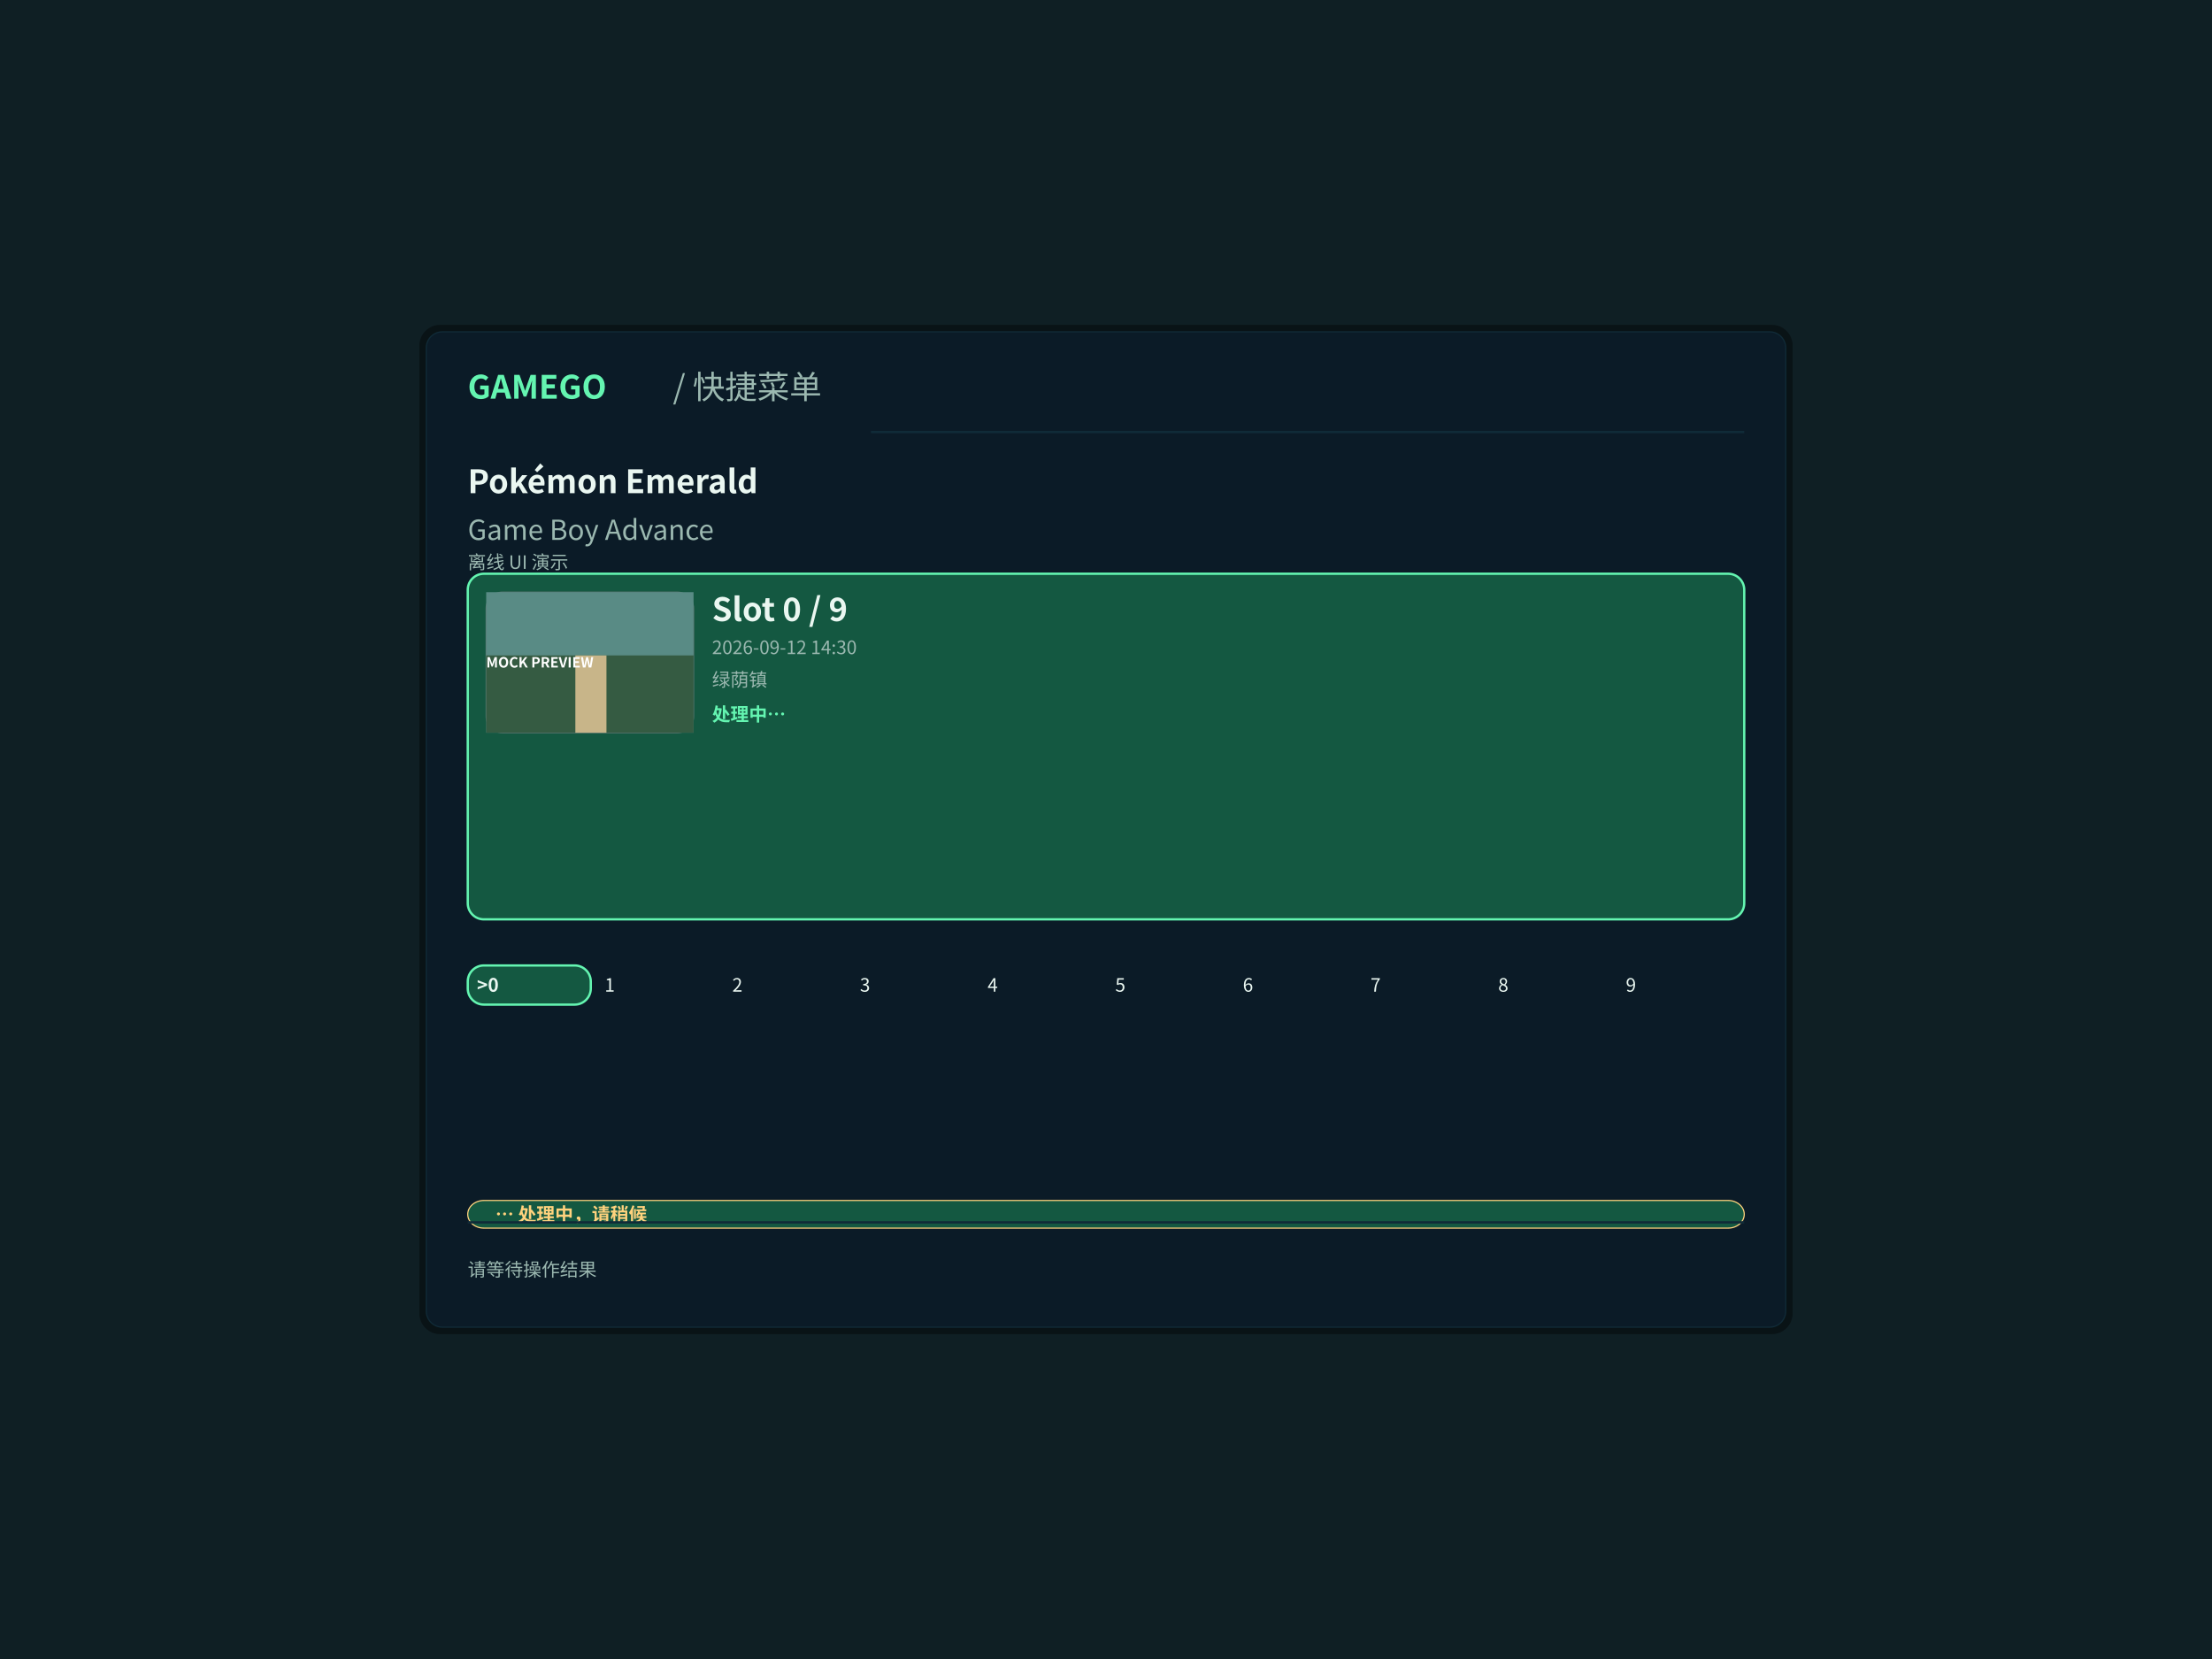
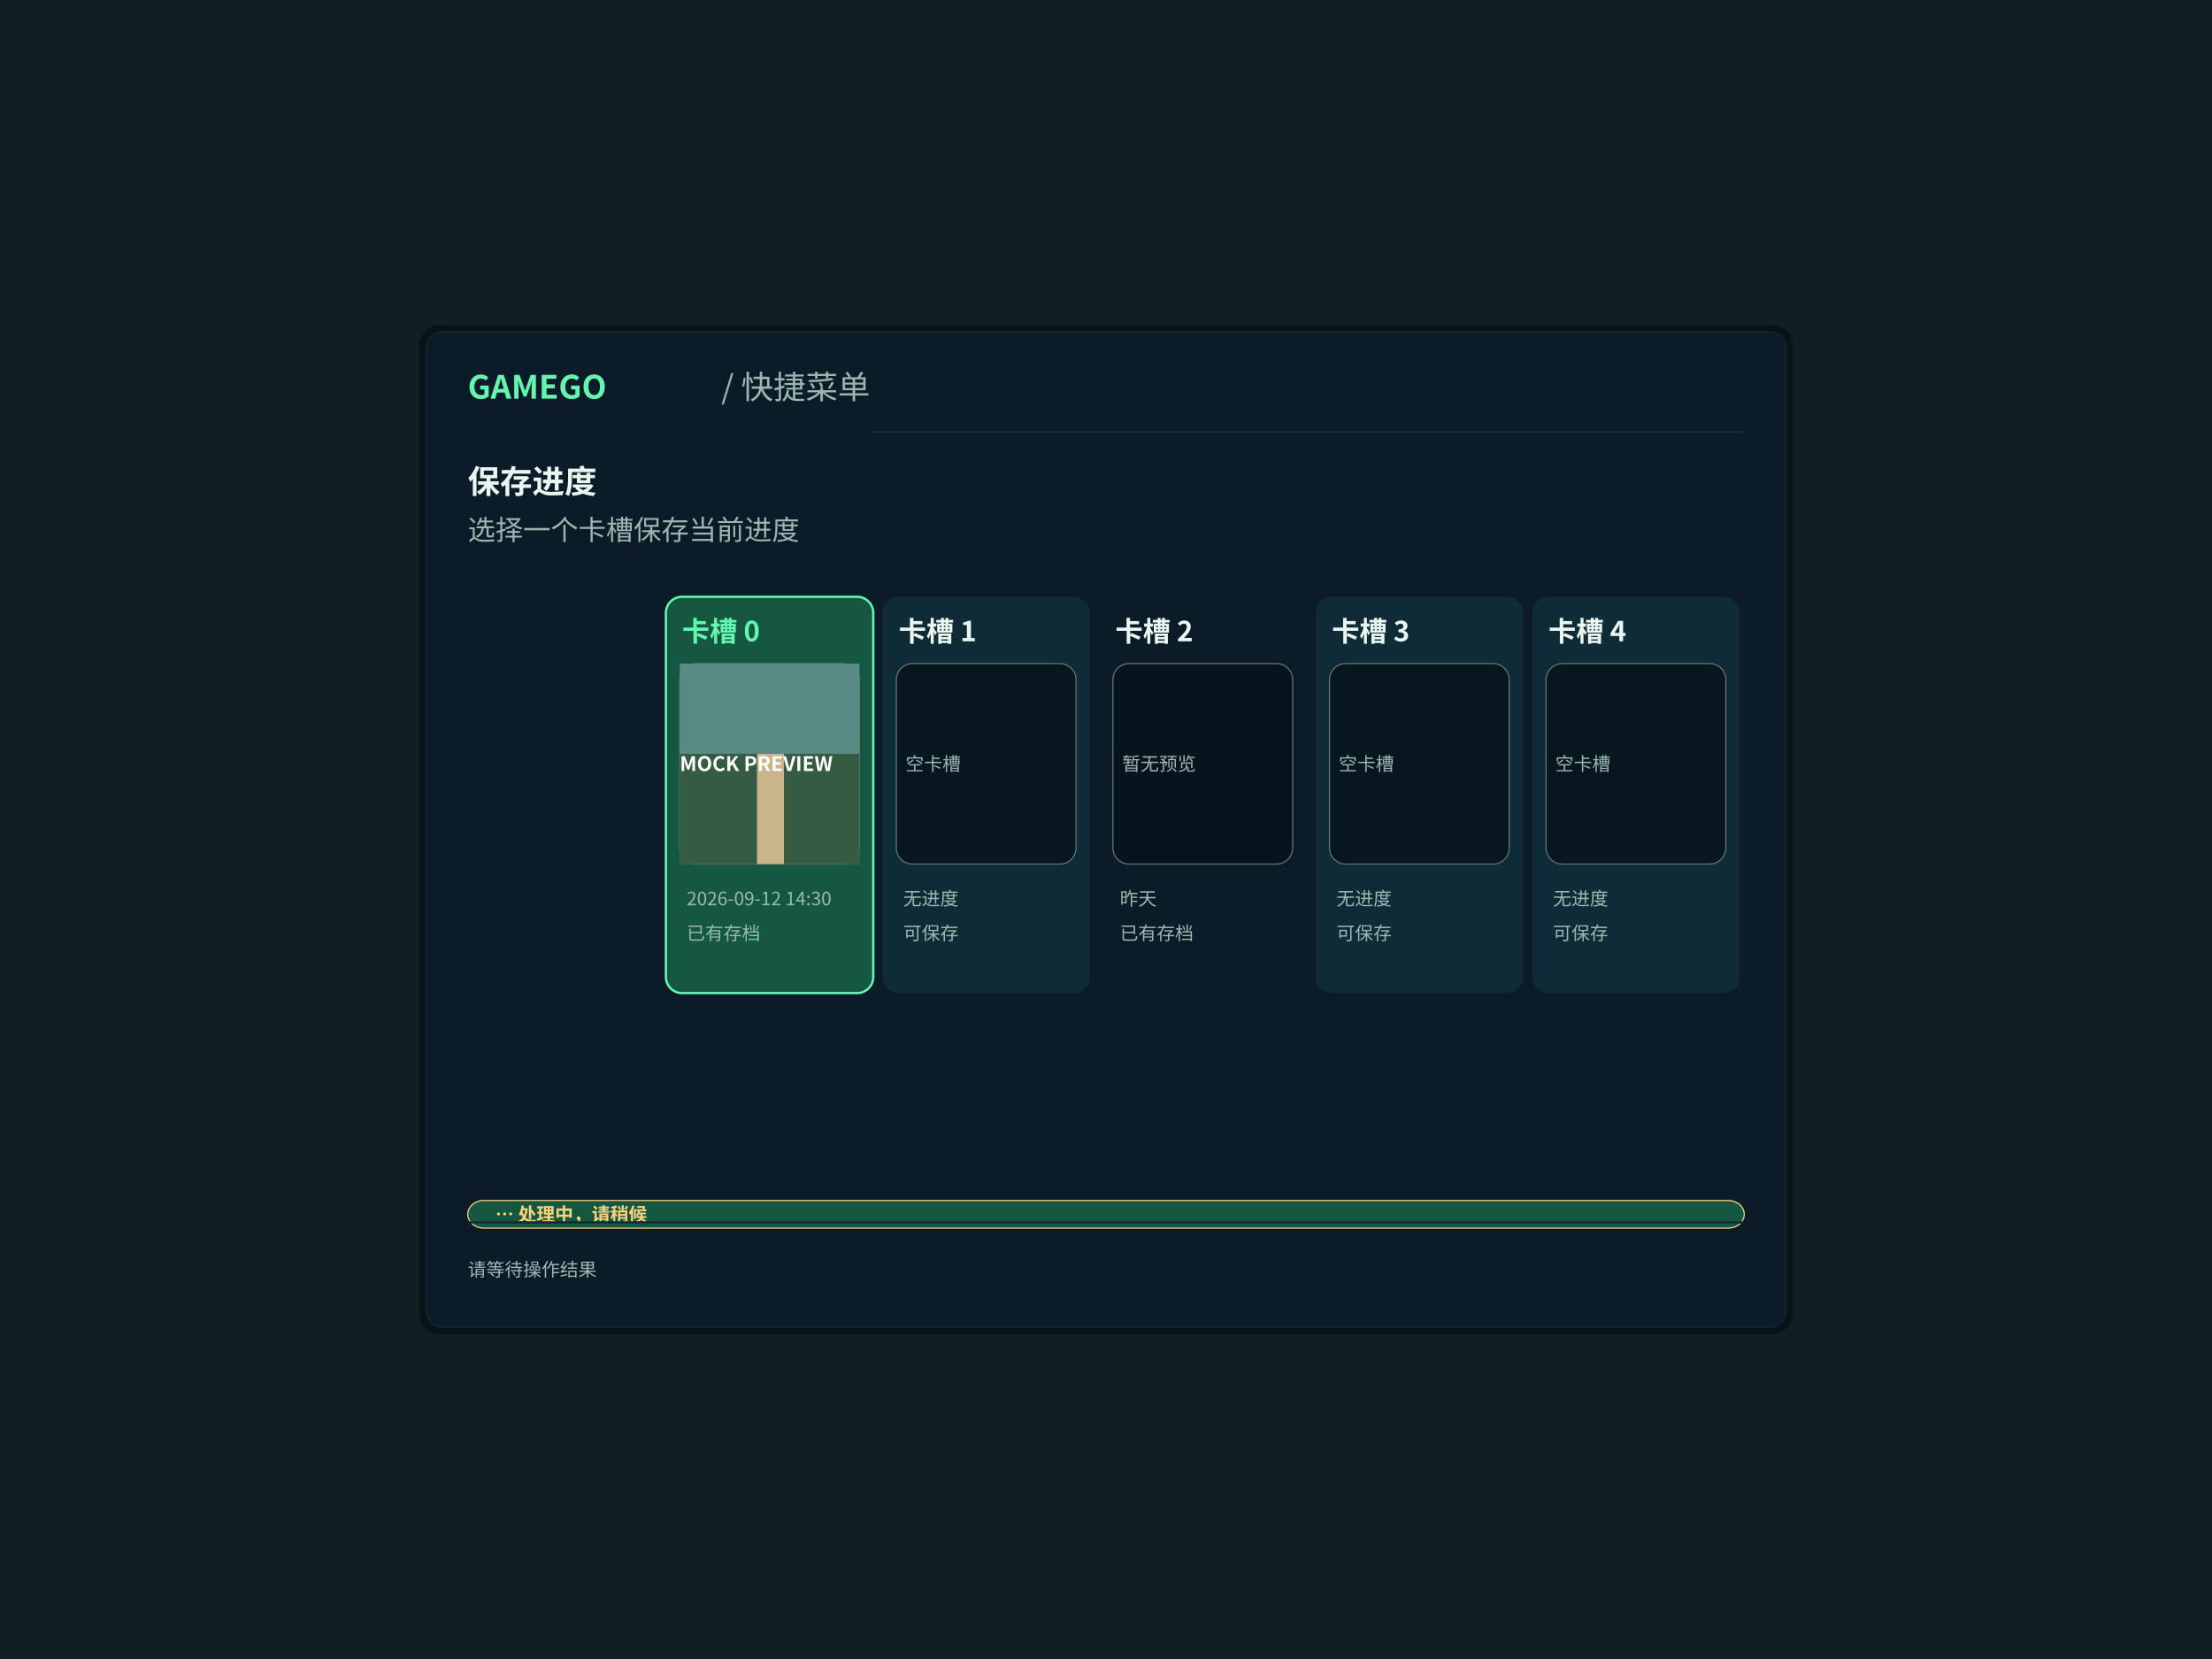
<svg xmlns="http://www.w3.org/2000/svg" width="640" height="480" viewBox="0 0 640 480">
  <rect width="100%" height="100%" fill="#456657" />
  <rect x="0" y="0" width="640" height="480" rx="0" fill="#07131c" fill-opacity="0.851" stroke="#000000" stroke-opacity="0" stroke-width="0" />
  <rect x="121.333" y="94" width="397.333" height="292" rx="6" fill="#000000" fill-opacity="0.4" stroke="#000000" stroke-opacity="0" stroke-width="0" />
  <rect x="123.333" y="96" width="393.333" height="288" rx="4.667" fill="#0b1b27" fill-opacity="1" stroke="#102b38" stroke-opacity="1" stroke-width="0.333" />
  <defs>
    <clipPath id="c0">
-       <rect x="135.333" y="106.667" width="56.667" height="10.667" />
+       <rect x="135.333" y="106.667" width="73.333" height="10.667" />
    </clipPath>
  </defs>
  <text x="135.333" y="115.36" fill="#64f5b1" font-size="9.333" font-weight="600" font-family="PingFang SC,Noto Sans CJK SC,sans-serif" clip-path="url(#c0)">GAMEGO</text>
  <defs>
    <clipPath id="c1">
-       <rect x="194.667" y="106.667" width="310" height="10.667" />
+       <rect x="208.667" y="106.667" width="296" height="10.667" />
    </clipPath>
  </defs>
-   <text x="194.667" y="115.36" fill="#9bb8b0" font-size="9.333" font-weight="400" font-family="PingFang SC,Noto Sans CJK SC,sans-serif" clip-path="url(#c1)">/  快捷菜单</text>
+   <text x="208.667" y="115.36" fill="#9bb8b0" font-size="9.333" font-weight="400" font-family="PingFang SC,Noto Sans CJK SC,sans-serif" clip-path="url(#c1)">/  快捷菜单</text>
  <rect x="252" y="124.667" width="252.667" height="0.667" rx="0" fill="#102b38" fill-opacity="1" stroke="#000000" stroke-opacity="0" stroke-width="0" />
  <defs>
    <clipPath id="c2">
      <rect x="135.333" y="132.667" width="369.333" height="13.333" />
    </clipPath>
  </defs>
-   <text x="135.333" y="142.693" fill="#eaf7f1" font-size="9.333" font-weight="600" font-family="PingFang SC,Noto Sans CJK SC,sans-serif" clip-path="url(#c2)">Pokémon Emerald</text>
+   <text x="135.333" y="142.693" fill="#eaf7f1" font-size="9.333" font-weight="600" font-family="PingFang SC,Noto Sans CJK SC,sans-serif" clip-path="url(#c2)">保存进度</text>
  <defs>
    <clipPath id="c3">
      <rect x="135.333" y="148" width="369.333" height="10.667" />
    </clipPath>
  </defs>
-   <text x="135.333" y="156.213" fill="#9bb8b0" font-size="8" font-weight="400" font-family="PingFang SC,Noto Sans CJK SC,sans-serif" clip-path="url(#c3)">Game Boy Advance</text>
+   <text x="135.333" y="156.213" fill="#9bb8b0" font-size="8" font-weight="400" font-family="PingFang SC,Noto Sans CJK SC,sans-serif" clip-path="url(#c3)">选择一个卡槽保存当前进度</text>
+   <rect x="192.667" y="172.667" width="60" height="114.667" rx="4.667" fill="#145841" fill-opacity="1" stroke="#64f5b1" stroke-opacity="1" stroke-width="0.667" />
  <defs>
    <clipPath id="c4">
-       <rect x="135.333" y="158.667" width="369.333" height="8" />
+       <rect x="197.333" y="178" width="50.667" height="9.333" />
    </clipPath>
  </defs>
-   <text x="135.333" y="164.587" fill="#9bb8b0" font-size="5.333" font-weight="400" font-family="PingFang SC,Noto Sans CJK SC,sans-serif" clip-path="url(#c4)">离线 UI 演示</text>
+   <text x="197.333" y="185.547" fill="#64f5b1" font-size="8" font-weight="600" font-family="PingFang SC,Noto Sans CJK SC,sans-serif" clip-path="url(#c4)">卡槽 0</text>
+   <rect x="196.667" y="192" width="52" height="58" rx="4.667" fill="#07131c" fill-opacity="0.851" stroke="#5f7774" stroke-opacity="1" stroke-width="0.333" />
+   <rect x="196.667" y="192" width="52" height="58" rx="0" fill="#598b85" fill-opacity="1" stroke="#000000" stroke-opacity="0" stroke-width="0" />
+   <rect x="196.667" y="218.1" width="52" height="31.9" rx="0" fill="#355b42" fill-opacity="1" stroke="#000000" stroke-opacity="0" stroke-width="0" />
+   <rect x="219.027" y="218.1" width="7.8" height="31.9" rx="0" fill="#c8b589" fill-opacity="1" stroke="#000000" stroke-opacity="0" stroke-width="0" />
  <defs>
    <clipPath id="c5">
-       <rect x="135.333" y="166" width="369.333" height="25.333" />
+       <rect x="196.667" y="192" width="52" height="58" />
    </clipPath>
  </defs>
-   <text x="135.333" y="182.027" fill="#eaf7f1" font-size="9.333" font-weight="600" font-family="PingFang SC,Noto Sans CJK SC,sans-serif" clip-path="url(#c5)">保存进度</text>
-   <rect x="135.333" y="166" width="369.333" height="100" rx="4.667" fill="#145841" fill-opacity="1" stroke="#64f5b1" stroke-opacity="1" stroke-width="0.667" />
-   <rect x="140.667" y="171.333" width="60" height="40.667" rx="4.667" fill="#07131c" fill-opacity="0.851" stroke="#5f7774" stroke-opacity="1" stroke-width="0.333" />
-   <rect x="140.667" y="171.333" width="60" height="40.667" rx="0" fill="#598b85" fill-opacity="1" stroke="#000000" stroke-opacity="0" stroke-width="0" />
-   <rect x="140.667" y="189.633" width="60" height="22.367" rx="0" fill="#355b42" fill-opacity="1" stroke="#000000" stroke-opacity="0" stroke-width="0" />
-   <rect x="166.467" y="189.633" width="9" height="22.367" rx="0" fill="#c8b589" fill-opacity="1" stroke="#000000" stroke-opacity="0" stroke-width="0" />
+   <text x="196.667" y="223.088" fill="#ffffff" font-size="5.8" font-weight="600" font-family="PingFang SC,Noto Sans CJK SC,sans-serif" clip-path="url(#c5)">MOCK PREVIEW</text>
  <defs>
    <clipPath id="c6">
-       <rect x="140.667" y="171.333" width="60" height="40.667" />
+       <rect x="198.667" y="256" width="48" height="8" />
    </clipPath>
  </defs>
-   <text x="140.667" y="193.131" fill="#ffffff" font-size="4.067" font-weight="600" font-family="PingFang SC,Noto Sans CJK SC,sans-serif" clip-path="url(#c6)">MOCK PREVIEW</text>
+   <text x="198.667" y="261.92" fill="#9bb8b0" font-size="5.333" font-weight="400" font-family="PingFang SC,Noto Sans CJK SC,sans-serif" clip-path="url(#c6)">2026-09-12 14:30</text>
  <defs>
    <clipPath id="c7">
-       <rect x="206" y="171.333" width="298.667" height="10" />
+       <rect x="198.667" y="266" width="48" height="8" />
    </clipPath>
  </defs>
-   <text x="206" y="179.693" fill="#eaf7f1" font-size="9.333" font-weight="600" font-family="PingFang SC,Noto Sans CJK SC,sans-serif" clip-path="url(#c7)">Slot 0  /  9</text>
+   <text x="198.667" y="271.92" fill="#9bb8b0" font-size="5.333" font-weight="400" font-family="PingFang SC,Noto Sans CJK SC,sans-serif" clip-path="url(#c7)">已有存档</text>
+   <rect x="255.333" y="172.667" width="60" height="114.667" rx="4.667" fill="#102b38" fill-opacity="1" stroke="#000000" stroke-opacity="0" stroke-width="0" />
  <defs>
    <clipPath id="c8">
-       <rect x="206" y="183.333" width="298.667" height="8" />
+       <rect x="260" y="178" width="50.667" height="9.333" />
    </clipPath>
  </defs>
-   <text x="206" y="189.253" fill="#9bb8b0" font-size="5.333" font-weight="400" font-family="PingFang SC,Noto Sans CJK SC,sans-serif" clip-path="url(#c8)">2026-09-12 14:30</text>
+   <text x="260" y="185.547" fill="#eaf7f1" font-size="8" font-weight="600" font-family="PingFang SC,Noto Sans CJK SC,sans-serif" clip-path="url(#c8)">卡槽 1</text>
+   <rect x="259.333" y="192" width="52" height="58" rx="4.667" fill="#07131c" fill-opacity="0.851" stroke="#5f7774" stroke-opacity="1" stroke-width="0.333" />
  <defs>
    <clipPath id="c9">
-       <rect x="206" y="192.667" width="298.667" height="8" />
+       <rect x="262" y="192" width="46.667" height="58" />
    </clipPath>
  </defs>
-   <text x="206" y="198.587" fill="#9bb8b0" font-size="5.333" font-weight="400" font-family="PingFang SC,Noto Sans CJK SC,sans-serif" clip-path="url(#c9)">绿荫镇</text>
+   <text x="262" y="222.92" fill="#9bb8b0" font-size="5.333" font-weight="400" font-family="PingFang SC,Noto Sans CJK SC,sans-serif" clip-path="url(#c9)">空卡槽</text>
  <defs>
    <clipPath id="c10">
-       <rect x="206" y="202.667" width="298.667" height="8" />
+       <rect x="261.333" y="256" width="48" height="8" />
    </clipPath>
  </defs>
-   <text x="206" y="208.587" fill="#64f5b1" font-size="5.333" font-weight="600" font-family="PingFang SC,Noto Sans CJK SC,sans-serif" clip-path="url(#c10)">处理中…</text>
-   <rect x="135.333" y="279.333" width="35.6" height="11.333" rx="4.667" fill="#145841" fill-opacity="1" stroke="#64f5b1" stroke-opacity="1" stroke-width="0.667" />
+   <text x="261.333" y="261.92" fill="#9bb8b0" font-size="5.333" font-weight="400" font-family="PingFang SC,Noto Sans CJK SC,sans-serif" clip-path="url(#c10)">无进度</text>
  <defs>
    <clipPath id="c11">
-       <rect x="138" y="279.333" width="30.267" height="11.333" />
+       <rect x="261.333" y="266" width="48" height="8" />
    </clipPath>
  </defs>
-   <text x="138" y="286.92" fill="#eaf7f1" font-size="5.333" font-weight="600" font-family="PingFang SC,Noto Sans CJK SC,sans-serif" clip-path="url(#c11)">&gt;0 </text>
-   <rect x="172.267" y="279.333" width="35.6" height="11.333" rx="4.667" fill="#0b1b27" fill-opacity="1" stroke="#000000" stroke-opacity="0" stroke-width="0" />
+   <text x="261.333" y="271.92" fill="#9bb8b0" font-size="5.333" font-weight="400" font-family="PingFang SC,Noto Sans CJK SC,sans-serif" clip-path="url(#c11)">可保存</text>
+   <rect x="318" y="172.667" width="60" height="114.667" rx="4.667" fill="#0b1b27" fill-opacity="1" stroke="#000000" stroke-opacity="0" stroke-width="0" />
  <defs>
    <clipPath id="c12">
-       <rect x="174.933" y="279.333" width="30.267" height="11.333" />
+       <rect x="322.667" y="178" width="50.667" height="9.333" />
    </clipPath>
  </defs>
-   <text x="174.933" y="286.92" fill="#eaf7f1" font-size="5.333" font-weight="400" font-family="PingFang SC,Noto Sans CJK SC,sans-serif" clip-path="url(#c12)"> 1 </text>
-   <rect x="209.2" y="279.333" width="35.6" height="11.333" rx="4.667" fill="#0b1b27" fill-opacity="1" stroke="#000000" stroke-opacity="0" stroke-width="0" />
+   <text x="322.667" y="185.547" fill="#eaf7f1" font-size="8" font-weight="600" font-family="PingFang SC,Noto Sans CJK SC,sans-serif" clip-path="url(#c12)">卡槽 2</text>
+   <rect x="322" y="192" width="52" height="58" rx="4.667" fill="#07131c" fill-opacity="0.851" stroke="#5f7774" stroke-opacity="1" stroke-width="0.333" />
  <defs>
    <clipPath id="c13">
-       <rect x="211.867" y="279.333" width="30.267" height="11.333" />
+       <rect x="324.667" y="192" width="46.667" height="58" />
    </clipPath>
  </defs>
-   <text x="211.867" y="286.92" fill="#eaf7f1" font-size="5.333" font-weight="400" font-family="PingFang SC,Noto Sans CJK SC,sans-serif" clip-path="url(#c13)"> 2 </text>
-   <rect x="246.133" y="279.333" width="35.6" height="11.333" rx="4.667" fill="#0b1b27" fill-opacity="1" stroke="#000000" stroke-opacity="0" stroke-width="0" />
+   <text x="324.667" y="222.92" fill="#9bb8b0" font-size="5.333" font-weight="400" font-family="PingFang SC,Noto Sans CJK SC,sans-serif" clip-path="url(#c13)">暂无预览</text>
  <defs>
    <clipPath id="c14">
-       <rect x="248.8" y="279.333" width="30.267" height="11.333" />
+       <rect x="324" y="256" width="48" height="8" />
    </clipPath>
  </defs>
-   <text x="248.8" y="286.92" fill="#eaf7f1" font-size="5.333" font-weight="400" font-family="PingFang SC,Noto Sans CJK SC,sans-serif" clip-path="url(#c14)"> 3 </text>
-   <rect x="283.067" y="279.333" width="35.6" height="11.333" rx="4.667" fill="#0b1b27" fill-opacity="1" stroke="#000000" stroke-opacity="0" stroke-width="0" />
+   <text x="324" y="261.92" fill="#9bb8b0" font-size="5.333" font-weight="400" font-family="PingFang SC,Noto Sans CJK SC,sans-serif" clip-path="url(#c14)">昨天</text>
  <defs>
    <clipPath id="c15">
-       <rect x="285.733" y="279.333" width="30.267" height="11.333" />
+       <rect x="324" y="266" width="48" height="8" />
    </clipPath>
  </defs>
-   <text x="285.733" y="286.92" fill="#eaf7f1" font-size="5.333" font-weight="400" font-family="PingFang SC,Noto Sans CJK SC,sans-serif" clip-path="url(#c15)"> 4 </text>
-   <rect x="320" y="279.333" width="35.6" height="11.333" rx="4.667" fill="#0b1b27" fill-opacity="1" stroke="#000000" stroke-opacity="0" stroke-width="0" />
+   <text x="324" y="271.92" fill="#9bb8b0" font-size="5.333" font-weight="400" font-family="PingFang SC,Noto Sans CJK SC,sans-serif" clip-path="url(#c15)">已有存档</text>
+   <rect x="380.667" y="172.667" width="60" height="114.667" rx="4.667" fill="#102b38" fill-opacity="1" stroke="#000000" stroke-opacity="0" stroke-width="0" />
  <defs>
    <clipPath id="c16">
-       <rect x="322.667" y="279.333" width="30.267" height="11.333" />
+       <rect x="385.333" y="178" width="50.667" height="9.333" />
    </clipPath>
  </defs>
-   <text x="322.667" y="286.92" fill="#eaf7f1" font-size="5.333" font-weight="400" font-family="PingFang SC,Noto Sans CJK SC,sans-serif" clip-path="url(#c16)"> 5 </text>
-   <rect x="356.933" y="279.333" width="35.6" height="11.333" rx="4.667" fill="#0b1b27" fill-opacity="1" stroke="#000000" stroke-opacity="0" stroke-width="0" />
+   <text x="385.333" y="185.547" fill="#eaf7f1" font-size="8" font-weight="600" font-family="PingFang SC,Noto Sans CJK SC,sans-serif" clip-path="url(#c16)">卡槽 3</text>
+   <rect x="384.667" y="192" width="52" height="58" rx="4.667" fill="#07131c" fill-opacity="0.851" stroke="#5f7774" stroke-opacity="1" stroke-width="0.333" />
  <defs>
    <clipPath id="c17">
-       <rect x="359.6" y="279.333" width="30.267" height="11.333" />
+       <rect x="387.333" y="192" width="46.667" height="58" />
    </clipPath>
  </defs>
-   <text x="359.6" y="286.92" fill="#eaf7f1" font-size="5.333" font-weight="400" font-family="PingFang SC,Noto Sans CJK SC,sans-serif" clip-path="url(#c17)"> 6 </text>
-   <rect x="393.867" y="279.333" width="35.6" height="11.333" rx="4.667" fill="#0b1b27" fill-opacity="1" stroke="#000000" stroke-opacity="0" stroke-width="0" />
+   <text x="387.333" y="222.92" fill="#9bb8b0" font-size="5.333" font-weight="400" font-family="PingFang SC,Noto Sans CJK SC,sans-serif" clip-path="url(#c17)">空卡槽</text>
  <defs>
    <clipPath id="c18">
-       <rect x="396.533" y="279.333" width="30.267" height="11.333" />
+       <rect x="386.667" y="256" width="48" height="8" />
    </clipPath>
  </defs>
-   <text x="396.533" y="286.92" fill="#eaf7f1" font-size="5.333" font-weight="400" font-family="PingFang SC,Noto Sans CJK SC,sans-serif" clip-path="url(#c18)"> 7 </text>
-   <rect x="430.8" y="279.333" width="35.6" height="11.333" rx="4.667" fill="#0b1b27" fill-opacity="1" stroke="#000000" stroke-opacity="0" stroke-width="0" />
+   <text x="386.667" y="261.92" fill="#9bb8b0" font-size="5.333" font-weight="400" font-family="PingFang SC,Noto Sans CJK SC,sans-serif" clip-path="url(#c18)">无进度</text>
  <defs>
    <clipPath id="c19">
-       <rect x="433.467" y="279.333" width="30.267" height="11.333" />
+       <rect x="386.667" y="266" width="48" height="8" />
    </clipPath>
  </defs>
-   <text x="433.467" y="286.92" fill="#eaf7f1" font-size="5.333" font-weight="400" font-family="PingFang SC,Noto Sans CJK SC,sans-serif" clip-path="url(#c19)"> 8 </text>
-   <rect x="467.733" y="279.333" width="35.6" height="11.333" rx="4.667" fill="#0b1b27" fill-opacity="1" stroke="#000000" stroke-opacity="0" stroke-width="0" />
+   <text x="386.667" y="271.92" fill="#9bb8b0" font-size="5.333" font-weight="400" font-family="PingFang SC,Noto Sans CJK SC,sans-serif" clip-path="url(#c19)">可保存</text>
+   <rect x="443.333" y="172.667" width="60" height="114.667" rx="4.667" fill="#102b38" fill-opacity="1" stroke="#000000" stroke-opacity="0" stroke-width="0" />
  <defs>
    <clipPath id="c20">
-       <rect x="470.4" y="279.333" width="30.267" height="11.333" />
+       <rect x="448" y="178" width="50.667" height="9.333" />
    </clipPath>
  </defs>
-   <text x="470.4" y="286.92" fill="#eaf7f1" font-size="5.333" font-weight="400" font-family="PingFang SC,Noto Sans CJK SC,sans-serif" clip-path="url(#c20)"> 9 </text>
+   <text x="448" y="185.547" fill="#eaf7f1" font-size="8" font-weight="600" font-family="PingFang SC,Noto Sans CJK SC,sans-serif" clip-path="url(#c20)">卡槽 4</text>
+   <rect x="447.333" y="192" width="52" height="58" rx="4.667" fill="#07131c" fill-opacity="0.851" stroke="#5f7774" stroke-opacity="1" stroke-width="0.333" />
+   <defs>
+     <clipPath id="c21">
+       <rect x="450" y="192" width="46.667" height="58" />
+     </clipPath>
+   </defs>
+   <text x="450" y="222.92" fill="#9bb8b0" font-size="5.333" font-weight="400" font-family="PingFang SC,Noto Sans CJK SC,sans-serif" clip-path="url(#c21)">空卡槽</text>
+   <defs>
+     <clipPath id="c22">
+       <rect x="449.333" y="256" width="48" height="8" />
+     </clipPath>
+   </defs>
+   <text x="449.333" y="261.92" fill="#9bb8b0" font-size="5.333" font-weight="400" font-family="PingFang SC,Noto Sans CJK SC,sans-serif" clip-path="url(#c22)">无进度</text>
+   <defs>
+     <clipPath id="c23">
+       <rect x="449.333" y="266" width="48" height="8" />
+     </clipPath>
+   </defs>
+   <text x="449.333" y="271.92" fill="#9bb8b0" font-size="5.333" font-weight="400" font-family="PingFang SC,Noto Sans CJK SC,sans-serif" clip-path="url(#c23)">可保存</text>
  <rect x="135.333" y="347.333" width="369.333" height="8" rx="4.667" fill="#145841" fill-opacity="1" stroke="#ffd27d" stroke-opacity="1" stroke-width="0.333" />
  <defs>
-     <clipPath id="c21">
+     <clipPath id="c24">
      <rect x="143.333" y="347.333" width="353.333" height="8" />
    </clipPath>
  </defs>
-   <text x="143.333" y="353.253" fill="#ffd27d" font-size="5.333" font-weight="600" font-family="PingFang SC,Noto Sans CJK SC,sans-serif" clip-path="url(#c21)">… 处理中，请稍候</text>
+   <text x="143.333" y="353.253" fill="#ffd27d" font-size="5.333" font-weight="600" font-family="PingFang SC,Noto Sans CJK SC,sans-serif" clip-path="url(#c24)">… 处理中，请稍候</text>
  <rect x="135.333" y="353.333" width="369.333" height="0.667" rx="0" fill="#102b38" fill-opacity="1" stroke="#000000" stroke-opacity="0" stroke-width="0" />
  <defs>
-     <clipPath id="c22">
+     <clipPath id="c25">
      <rect x="135.333" y="359.333" width="369.333" height="16" />
    </clipPath>
  </defs>
-   <text x="135.333" y="369.253" fill="#9bb8b0" font-size="5.333" font-weight="400" font-family="PingFang SC,Noto Sans CJK SC,sans-serif" clip-path="url(#c22)">请等待操作结果</text>
+   <text x="135.333" y="369.253" fill="#9bb8b0" font-size="5.333" font-weight="400" font-family="PingFang SC,Noto Sans CJK SC,sans-serif" clip-path="url(#c25)">请等待操作结果</text>
</svg>
